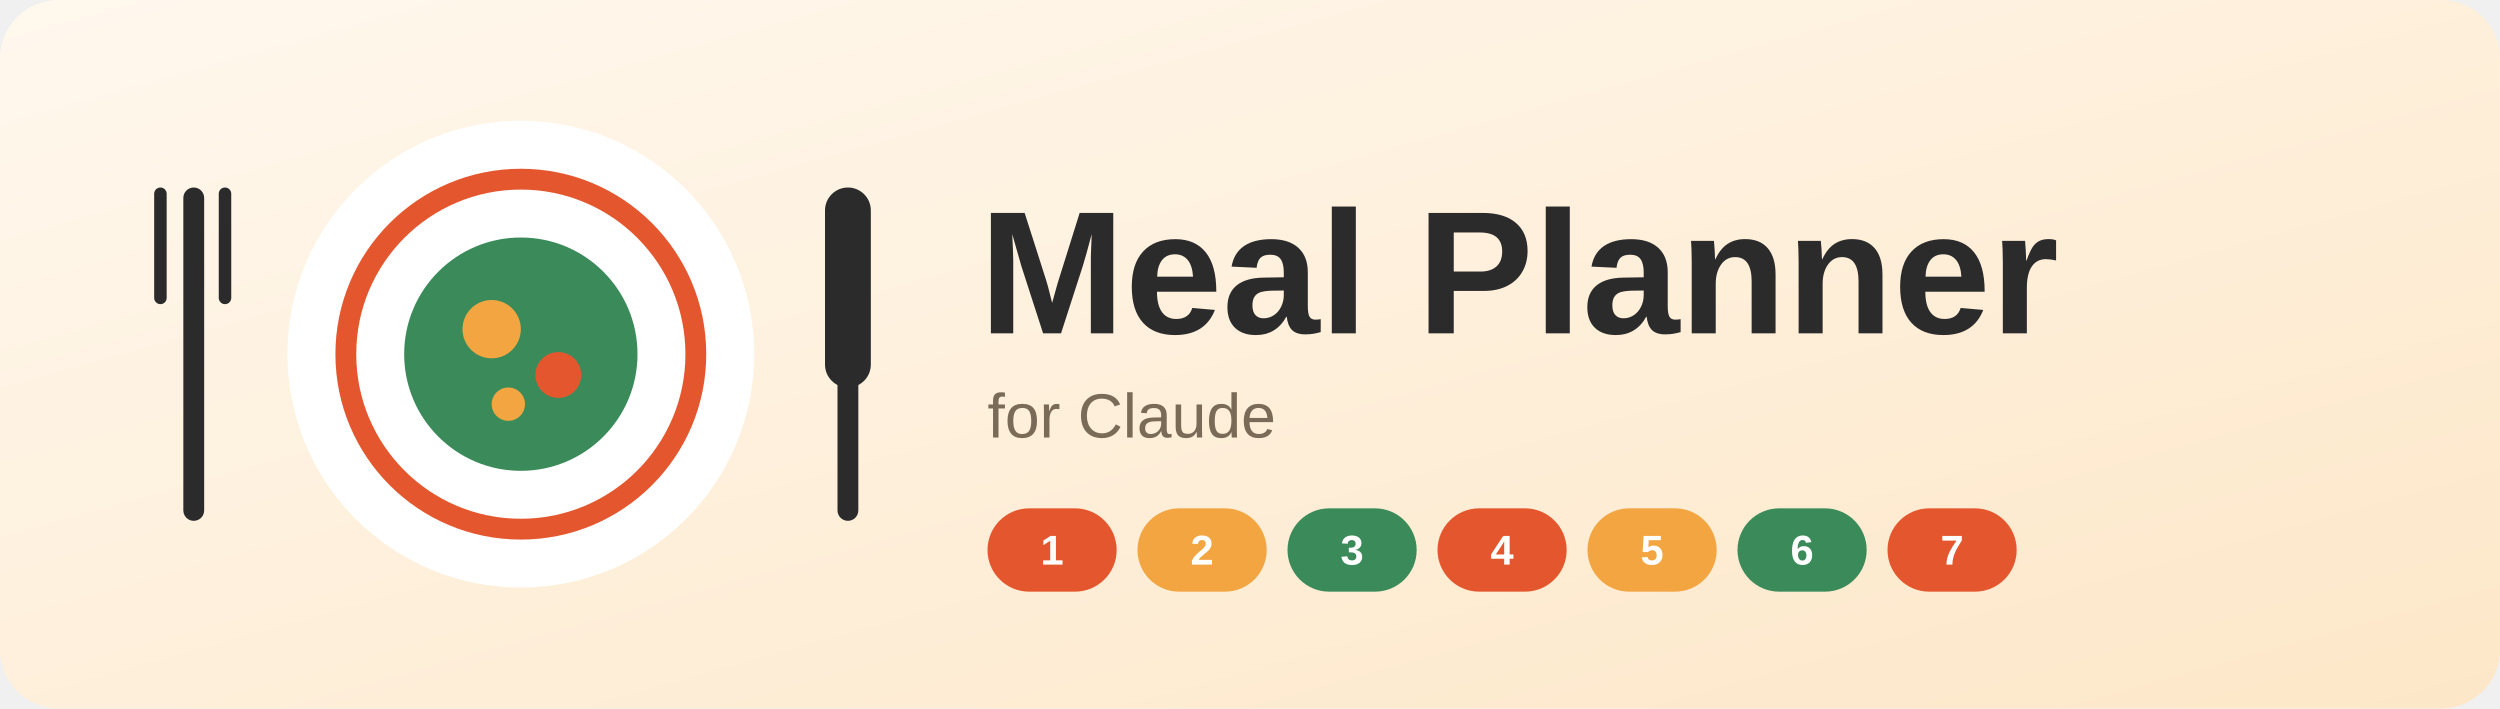
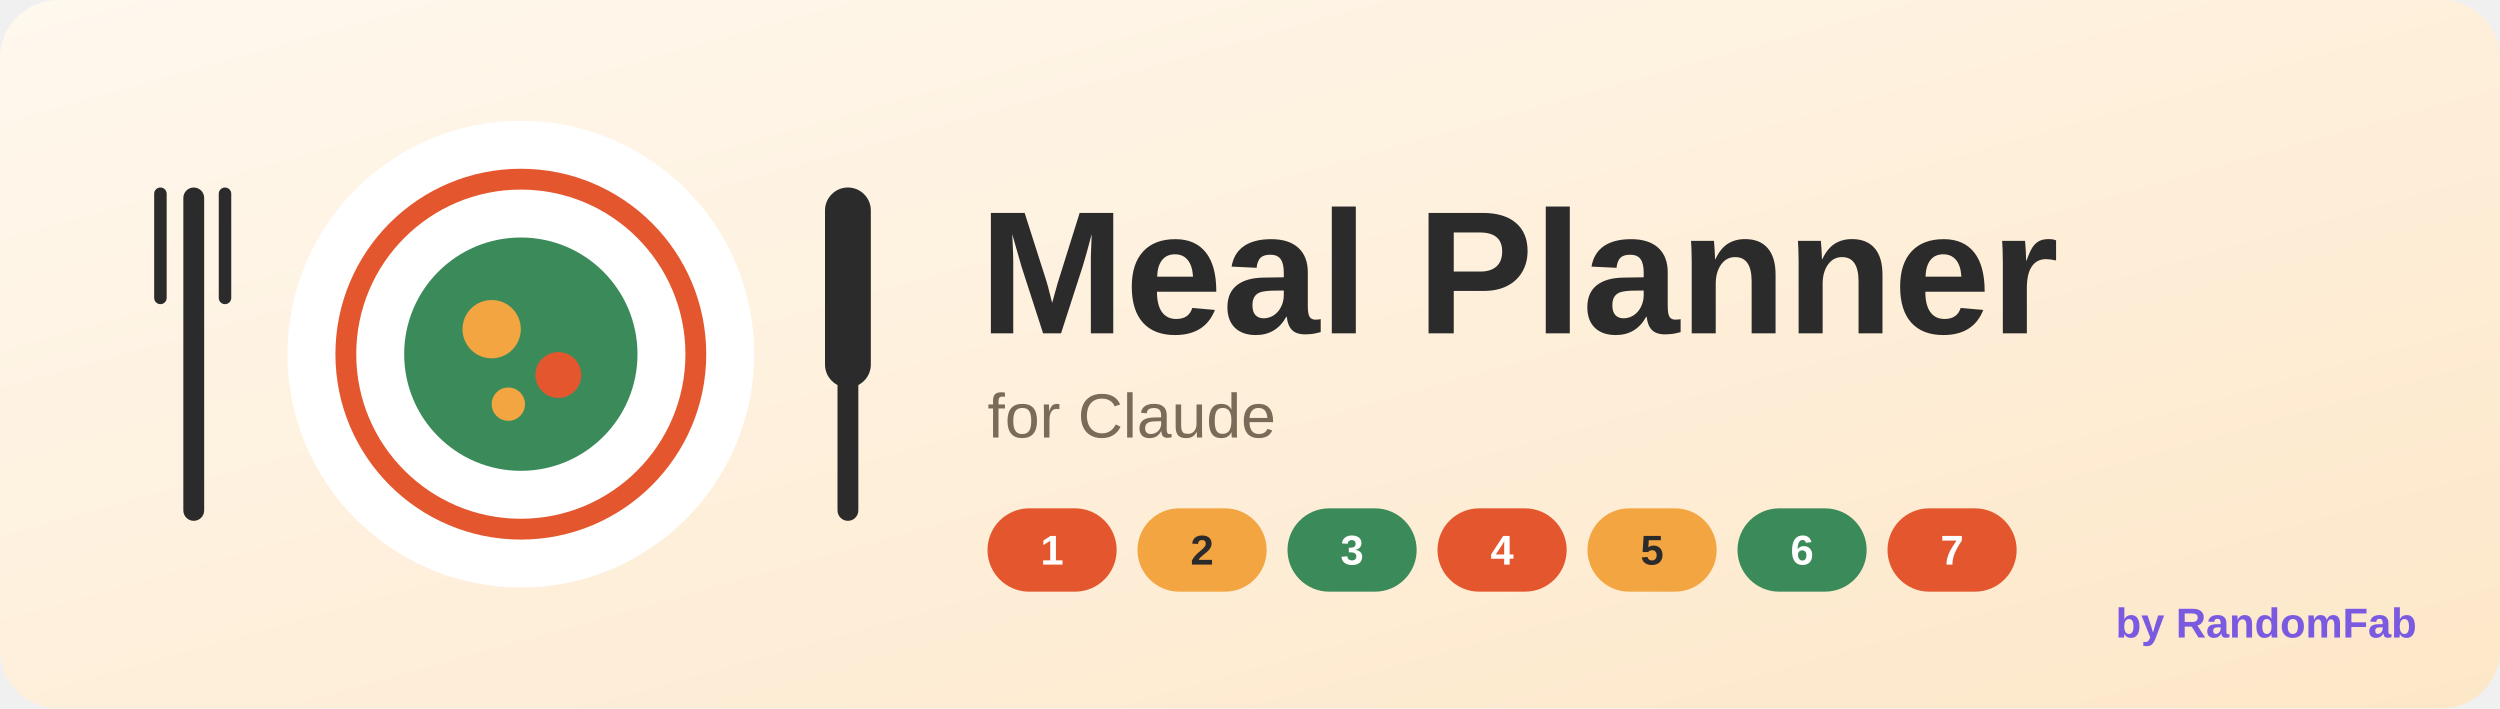
<svg xmlns="http://www.w3.org/2000/svg" viewBox="0 0 1200 340" width="1200" height="340">
  <defs>
    <linearGradient id="bg" x1="0" y1="0" x2="1" y2="1">
      <stop offset="0" stop-color="#FFF8EE" />
      <stop offset="1" stop-color="#FDE7C8" />
    </linearGradient>
  </defs>
  <rect width="1200" height="340" rx="28" fill="url(#bg)" />
  <g transform="translate(250 170)">
    <circle r="112" fill="#FFFFFF" />
    <circle r="84" fill="none" stroke="#E4572E" stroke-width="10" />
    <circle r="56" fill="#3B8B5A" />
    <circle cx="-14" cy="-12" r="14" fill="#F2A541" />
    <circle cx="18" cy="10" r="11" fill="#E4572E" />
    <circle cx="-6" cy="24" r="8" fill="#F2A541" />
    <rect x="-162" y="-80" width="10" height="160" rx="5" fill="#2B2B2B" />
    <rect x="-176" y="-80" width="6" height="56" rx="3" fill="#2B2B2B" />
    <rect x="-145" y="-80" width="6" height="56" rx="3" fill="#2B2B2B" />
    <rect x="146" y="-80" width="22" height="96" rx="11" fill="#2B2B2B" />
    <rect x="152" y="0" width="10" height="80" rx="5" fill="#2B2B2B" />
  </g>
  <text x="470" y="160" font-family="Segoe UI, Helvetica Neue, Arial, sans-serif" font-size="84" font-weight="800" fill="#2B2B2B">Meal Planner</text>
  <text x="474" y="210" font-family="Segoe UI, Helvetica Neue, Arial, sans-serif" font-size="30" font-weight="500" fill="#7A6A58">for Claude</text>
  <g font-family="Segoe UI, Helvetica Neue, Arial, sans-serif" font-size="20" font-weight="700" fill="#FFFFFF" text-anchor="middle">
    <rect x="474" y="244" width="62" height="40" rx="20" fill="#E4572E" />
    <text x="505" y="271">1</text>
    <rect x="546" y="244" width="62" height="40" rx="20" fill="#F2A541" />
-     <text x="577" y="271">2</text>
+     <text fill="#2B2B2B" x="577" y="271">2</text>
    <rect x="618" y="244" width="62" height="40" rx="20" fill="#3B8B5A" />
    <text x="649" y="271">3</text>
    <rect x="690" y="244" width="62" height="40" rx="20" fill="#E4572E" />
    <text x="721" y="271">4</text>
    <rect x="762" y="244" width="62" height="40" rx="20" fill="#F2A541" />
-     <text x="793" y="271">5</text>
+     <text fill="#2B2B2B" x="793" y="271">5</text>
    <rect x="834" y="244" width="62" height="40" rx="20" fill="#3B8B5A" />
    <text x="865" y="271">6</text>
    <rect x="906" y="244" width="62" height="40" rx="20" fill="#E4572E" />
    <text x="937" y="271">7</text>
  </g>
+   <text x="1160" y="306" text-anchor="end" font-family="Segoe UI, Helvetica Neue, Arial, sans-serif" font-size="20" font-weight="700" fill="#7A5AE0">by RandomFab</text>
</svg>
